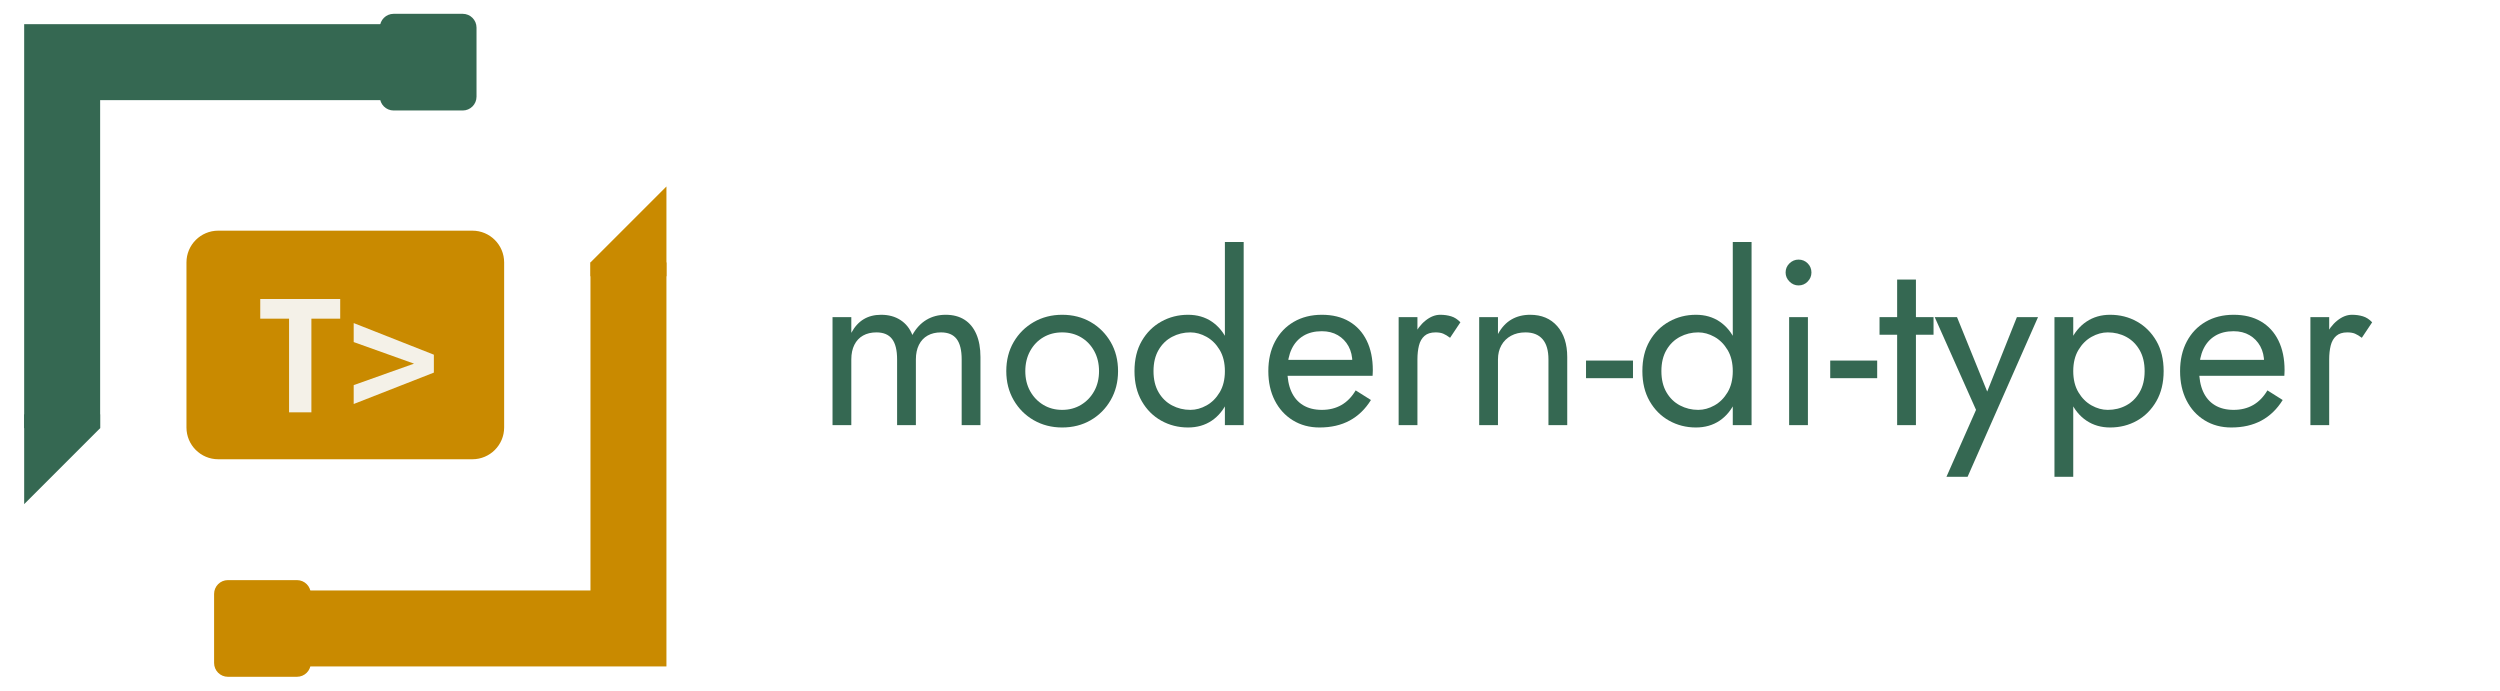
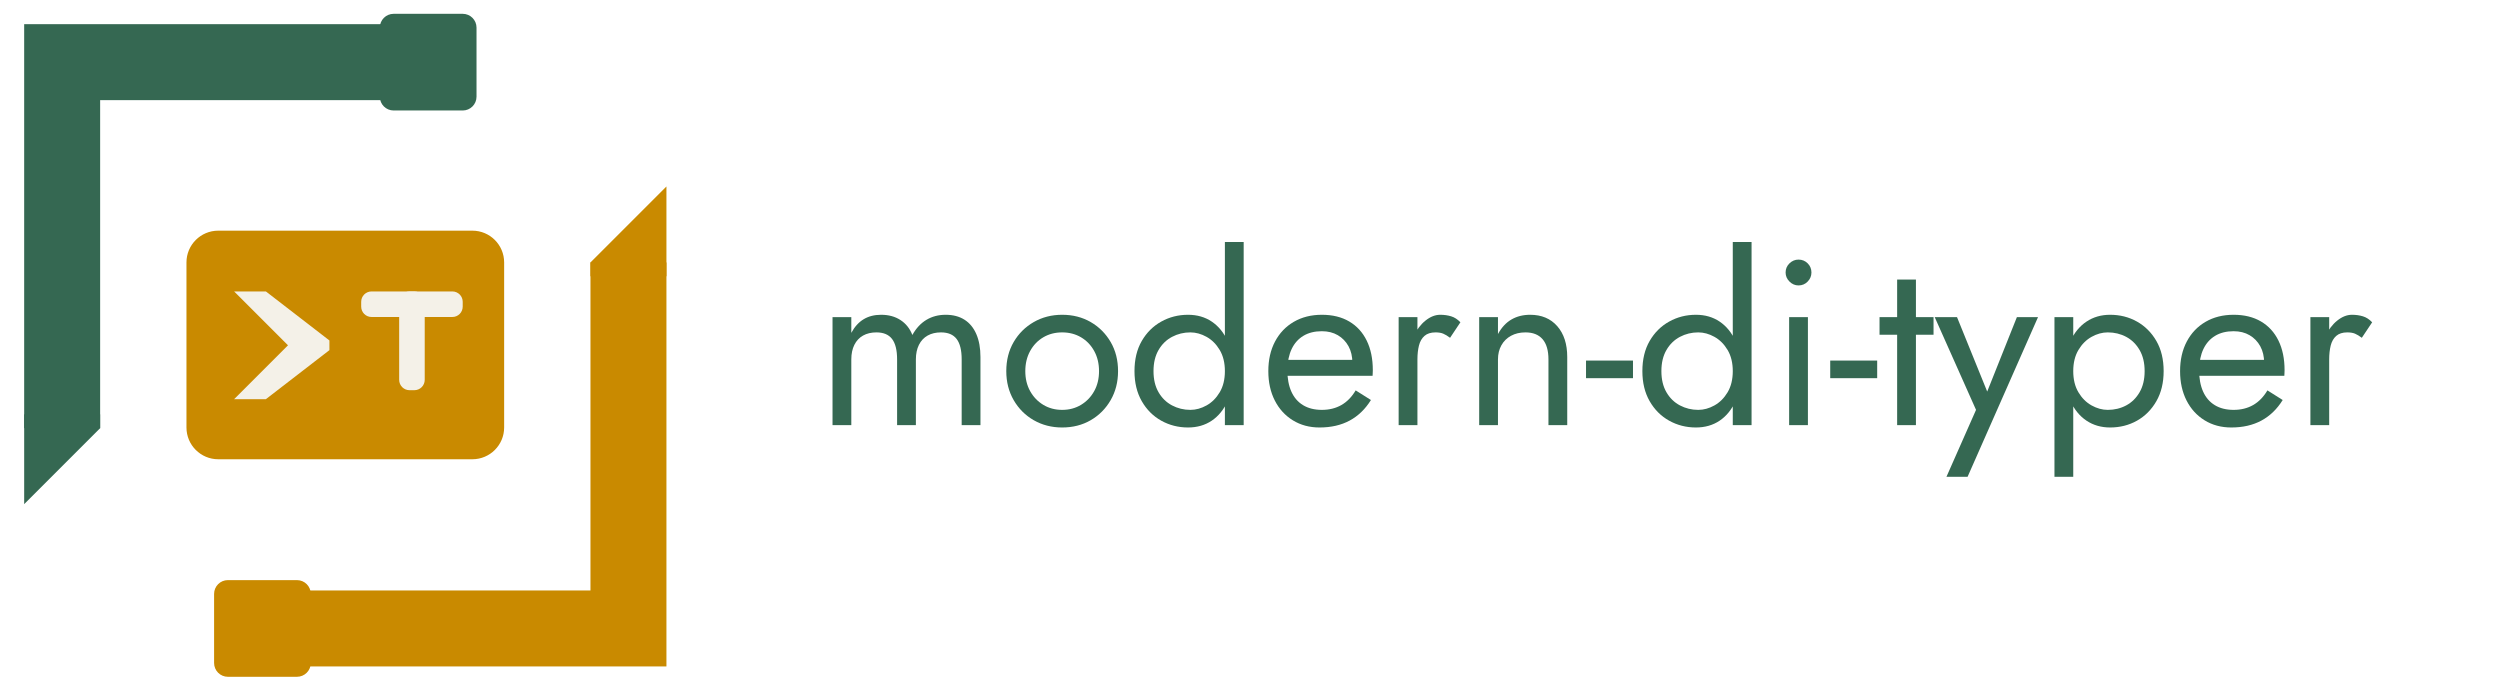
<svg xmlns="http://www.w3.org/2000/svg" viewBox="0 0 362 100" role="img" aria-label="modern-di-typer">
  <g>
    <path d="M9 62 L9 9 L62 9" fill="none" stroke="#356852" stroke-width="11" stroke-linejoin="miter" />
    <rect x="55.0" y="2.0" width="14" height="14" rx="2" fill="#356852" />
    <polygon points="3.5,60.0 14.5,60.0 14.5,62.0 3.5,73.0" fill="#356852" />
    <path d="M91 38 L91 91 L38 91" fill="none" stroke="#c98a00" stroke-width="11" stroke-linejoin="miter" />
    <rect x="31.0" y="84.0" width="14" height="14" rx="2" fill="#c98a00" />
    <polygon points="96.5,40.0 85.5,40.0 85.5,38.0 96.5,27.0" fill="#c98a00" />
    <rect x="27.0" y="33.4" width="46.0" height="33.1" rx="4.6" fill="#c98a00" />
-     <text x="36.7" y="59.7" font-family="ui-monospace,Menlo,monospace" font-size="22.5" font-weight="700" fill="#f4f1e8">T&gt;</text>
+     <polygon points="33.9,42.2 38.5,42.2 47.7,49.3 47.7,50.7 38.5,57.8 33.9,57.8 41.7,50.0" fill="#f4f1e8" />
+     <rect x="52.3" y="42.2" width="14.7" height="3.7" rx="1.5" fill="#f4f1e8" />
+     <rect x="57.8" y="42.2" width="3.7" height="14.3" rx="1.5" fill="#f4f1e8" />
  </g>
  <g fill="#356852" transform="translate(118.000,61.560) scale(0.034,-0.034)">
    <path d="M705 290Q705 347 687.5 387.5Q670 428 637.0 449.0Q604 470 557 470Q511 470 475.0 448.5Q439 427 415 384Q399 425 364.5 447.5Q330 470 282 470Q239 470 207.5 451.0Q176 432 155 393V460H75V0H155V280Q155 316 168.0 342.0Q181 368 205.0 381.5Q229 395 262 395Q307 395 328.5 367.0Q350 339 350 280V0H430V280Q430 316 443.0 342.0Q456 368 480.0 381.5Q504 395 537 395Q582 395 603.5 367.0Q625 339 625 280V0H705Z" transform="translate(0.00,0)" />
    <path d="M35 230Q35 161 66.5 106.5Q98 52 152.0 21.0Q206 -10 273 -10Q341 -10 394.5 21.0Q448 52 479.5 106.5Q511 161 511 230Q511 300 479.5 354.0Q448 408 394.5 439.0Q341 470 273 470Q206 470 152.0 439.0Q98 408 66.5 354.0Q35 300 35 230ZM116 230Q116 278 136.5 315.5Q157 353 192.5 374.0Q228 395 273 395Q318 395 353.5 374.0Q389 353 409.5 315.5Q430 278 430 230Q430 182 409.5 145.0Q389 108 353.5 86.5Q318 65 273 65Q228 65 192.5 86.5Q157 108 136.5 145.0Q116 182 116 230Z" transform="translate(780.00,0)" />
    <path d="M420 780V0H500V780ZM35 230Q35 156 66.0 102.0Q97 48 149.0 19.0Q201 -10 263 -10Q321 -10 364.0 19.0Q407 48 431.5 102.0Q456 156 456 230Q456 305 431.5 358.5Q407 412 364.0 441.0Q321 470 263 470Q201 470 149.0 441.0Q97 412 66.0 358.5Q35 305 35 230ZM116 230Q116 283 137.5 320.0Q159 357 195.0 376.0Q231 395 273 395Q308 395 342.0 376.0Q376 357 398.0 320.0Q420 283 420 230Q420 177 398.0 140.0Q376 103 342.0 84.0Q308 65 273 65Q231 65 195.0 84.0Q159 103 137.5 140.0Q116 177 116 230Z" transform="translate(1326.00,0)" />
    <path d="M253 -10Q327 -10 381.5 19.5Q436 49 472 107L407 148Q382 106 346.0 85.5Q310 65 263 65Q216 65 183.0 85.0Q150 105 133.0 143.0Q116 181 116 235Q117 288 134.5 324.5Q152 361 184.5 380.5Q217 400 263 400Q302 400 331.0 383.0Q360 366 376.5 336.0Q393 306 393 265Q393 258 390.0 247.5Q387 237 384 232L416 278H86V210H479Q479 212 479.5 219.5Q480 227 480 234Q480 307 454.0 360.0Q428 413 379.5 441.5Q331 470 263 470Q195 470 143.5 440.0Q92 410 63.5 356.0Q35 302 35 230Q35 159 62.5 105.0Q90 51 139.5 20.5Q189 -10 253 -10Z" transform="translate(1896.00,0)" />
    <path d="M155 460H75V0H155ZM294 372 338 438Q320 457 298.5 463.5Q277 470 252 470Q220 470 189.0 445.0Q158 420 138.5 377.5Q119 335 119 280H155Q155 313 161.5 339.0Q168 365 185.0 380.0Q202 395 232 395Q252 395 265.0 389.5Q278 384 294 372Z" transform="translate(2411.00,0)" />
    <path d="M370 280V0H450V290Q450 373 407.5 421.5Q365 470 292 470Q247 470 212.5 450.0Q178 430 155 388V460H75V0H155V280Q155 314 169.5 340.0Q184 366 210.5 380.5Q237 395 272 395Q320 395 345.0 366.0Q370 337 370 280Z" transform="translate(2754.00,0)" />
    <path d="M5 200H205V275H5Z" transform="translate(3279.00,0)" />
    <path d="M420 780V0H500V780ZM35 230Q35 156 66.0 102.0Q97 48 149.0 19.0Q201 -10 263 -10Q321 -10 364.0 19.0Q407 48 431.5 102.0Q456 156 456 230Q456 305 431.5 358.5Q407 412 364.0 441.0Q321 470 263 470Q201 470 149.0 441.0Q97 412 66.0 358.5Q35 305 35 230ZM116 230Q116 283 137.5 320.0Q159 357 195.0 376.0Q231 395 273 395Q308 395 342.0 376.0Q376 357 398.0 320.0Q420 283 420 230Q420 177 398.0 140.0Q376 103 342.0 84.0Q308 65 273 65Q231 65 195.0 84.0Q159 103 137.5 140.0Q116 177 116 230Z" transform="translate(3489.00,0)" />
    <path d="M75 650Q75 628 91.5 611.5Q108 595 130 595Q153 595 169.0 611.5Q185 628 185 650Q185 673 169.0 689.0Q153 705 130 705Q108 705 91.5 689.0Q75 673 75 650ZM90 460V0H170V460Z" transform="translate(4059.00,0)" />
    <path d="M5 200H205V275H5Z" transform="translate(4319.00,0)" />
    <path d="M5 460V385H235V460ZM80 620V0H160V620Z" transform="translate(4529.00,0)" />
    <path d="M440 460H350L208 104L241 100L95 460H0L176 65L50 -220H140Z" transform="translate(4769.00,0)" />
    <path d="M150 -220V460H70V-220ZM535 230Q535 305 504.0 358.5Q473 412 421.5 441.0Q370 470 307 470Q250 470 206.5 441.0Q163 412 138.5 358.5Q114 305 114 230Q114 156 138.5 102.0Q163 48 206.5 19.0Q250 -10 307 -10Q370 -10 421.5 19.0Q473 48 504.0 102.0Q535 156 535 230ZM454 230Q454 177 432.5 140.0Q411 103 375.5 84.0Q340 65 297 65Q262 65 228.0 84.0Q194 103 172.0 140.0Q150 177 150 230Q150 283 172.0 320.0Q194 357 228.0 376.0Q262 395 297 395Q340 395 375.5 376.0Q411 357 432.5 320.0Q454 283 454 230Z" transform="translate(5209.00,0)" />
    <path d="M253 -10Q327 -10 381.5 19.5Q436 49 472 107L407 148Q382 106 346.0 85.5Q310 65 263 65Q216 65 183.0 85.0Q150 105 133.0 143.0Q116 181 116 235Q117 288 134.5 324.5Q152 361 184.5 380.5Q217 400 263 400Q302 400 331.0 383.0Q360 366 376.5 336.0Q393 306 393 265Q393 258 390.0 247.5Q387 237 384 232L416 278H86V210H479Q479 212 479.5 219.5Q480 227 480 234Q480 307 454.0 360.0Q428 413 379.5 441.5Q331 470 263 470Q195 470 143.5 440.0Q92 410 63.5 356.0Q35 302 35 230Q35 159 62.5 105.0Q90 51 139.5 20.5Q189 -10 253 -10Z" transform="translate(5779.00,0)" />
    <path d="M155 460H75V0H155ZM294 372 338 438Q320 457 298.5 463.5Q277 470 252 470Q220 470 189.0 445.0Q158 420 138.5 377.5Q119 335 119 280H155Q155 313 161.5 339.0Q168 365 185.0 380.0Q202 395 232 395Q252 395 265.0 389.5Q278 384 294 372Z" transform="translate(6294.00,0)" />
  </g>
</svg>
